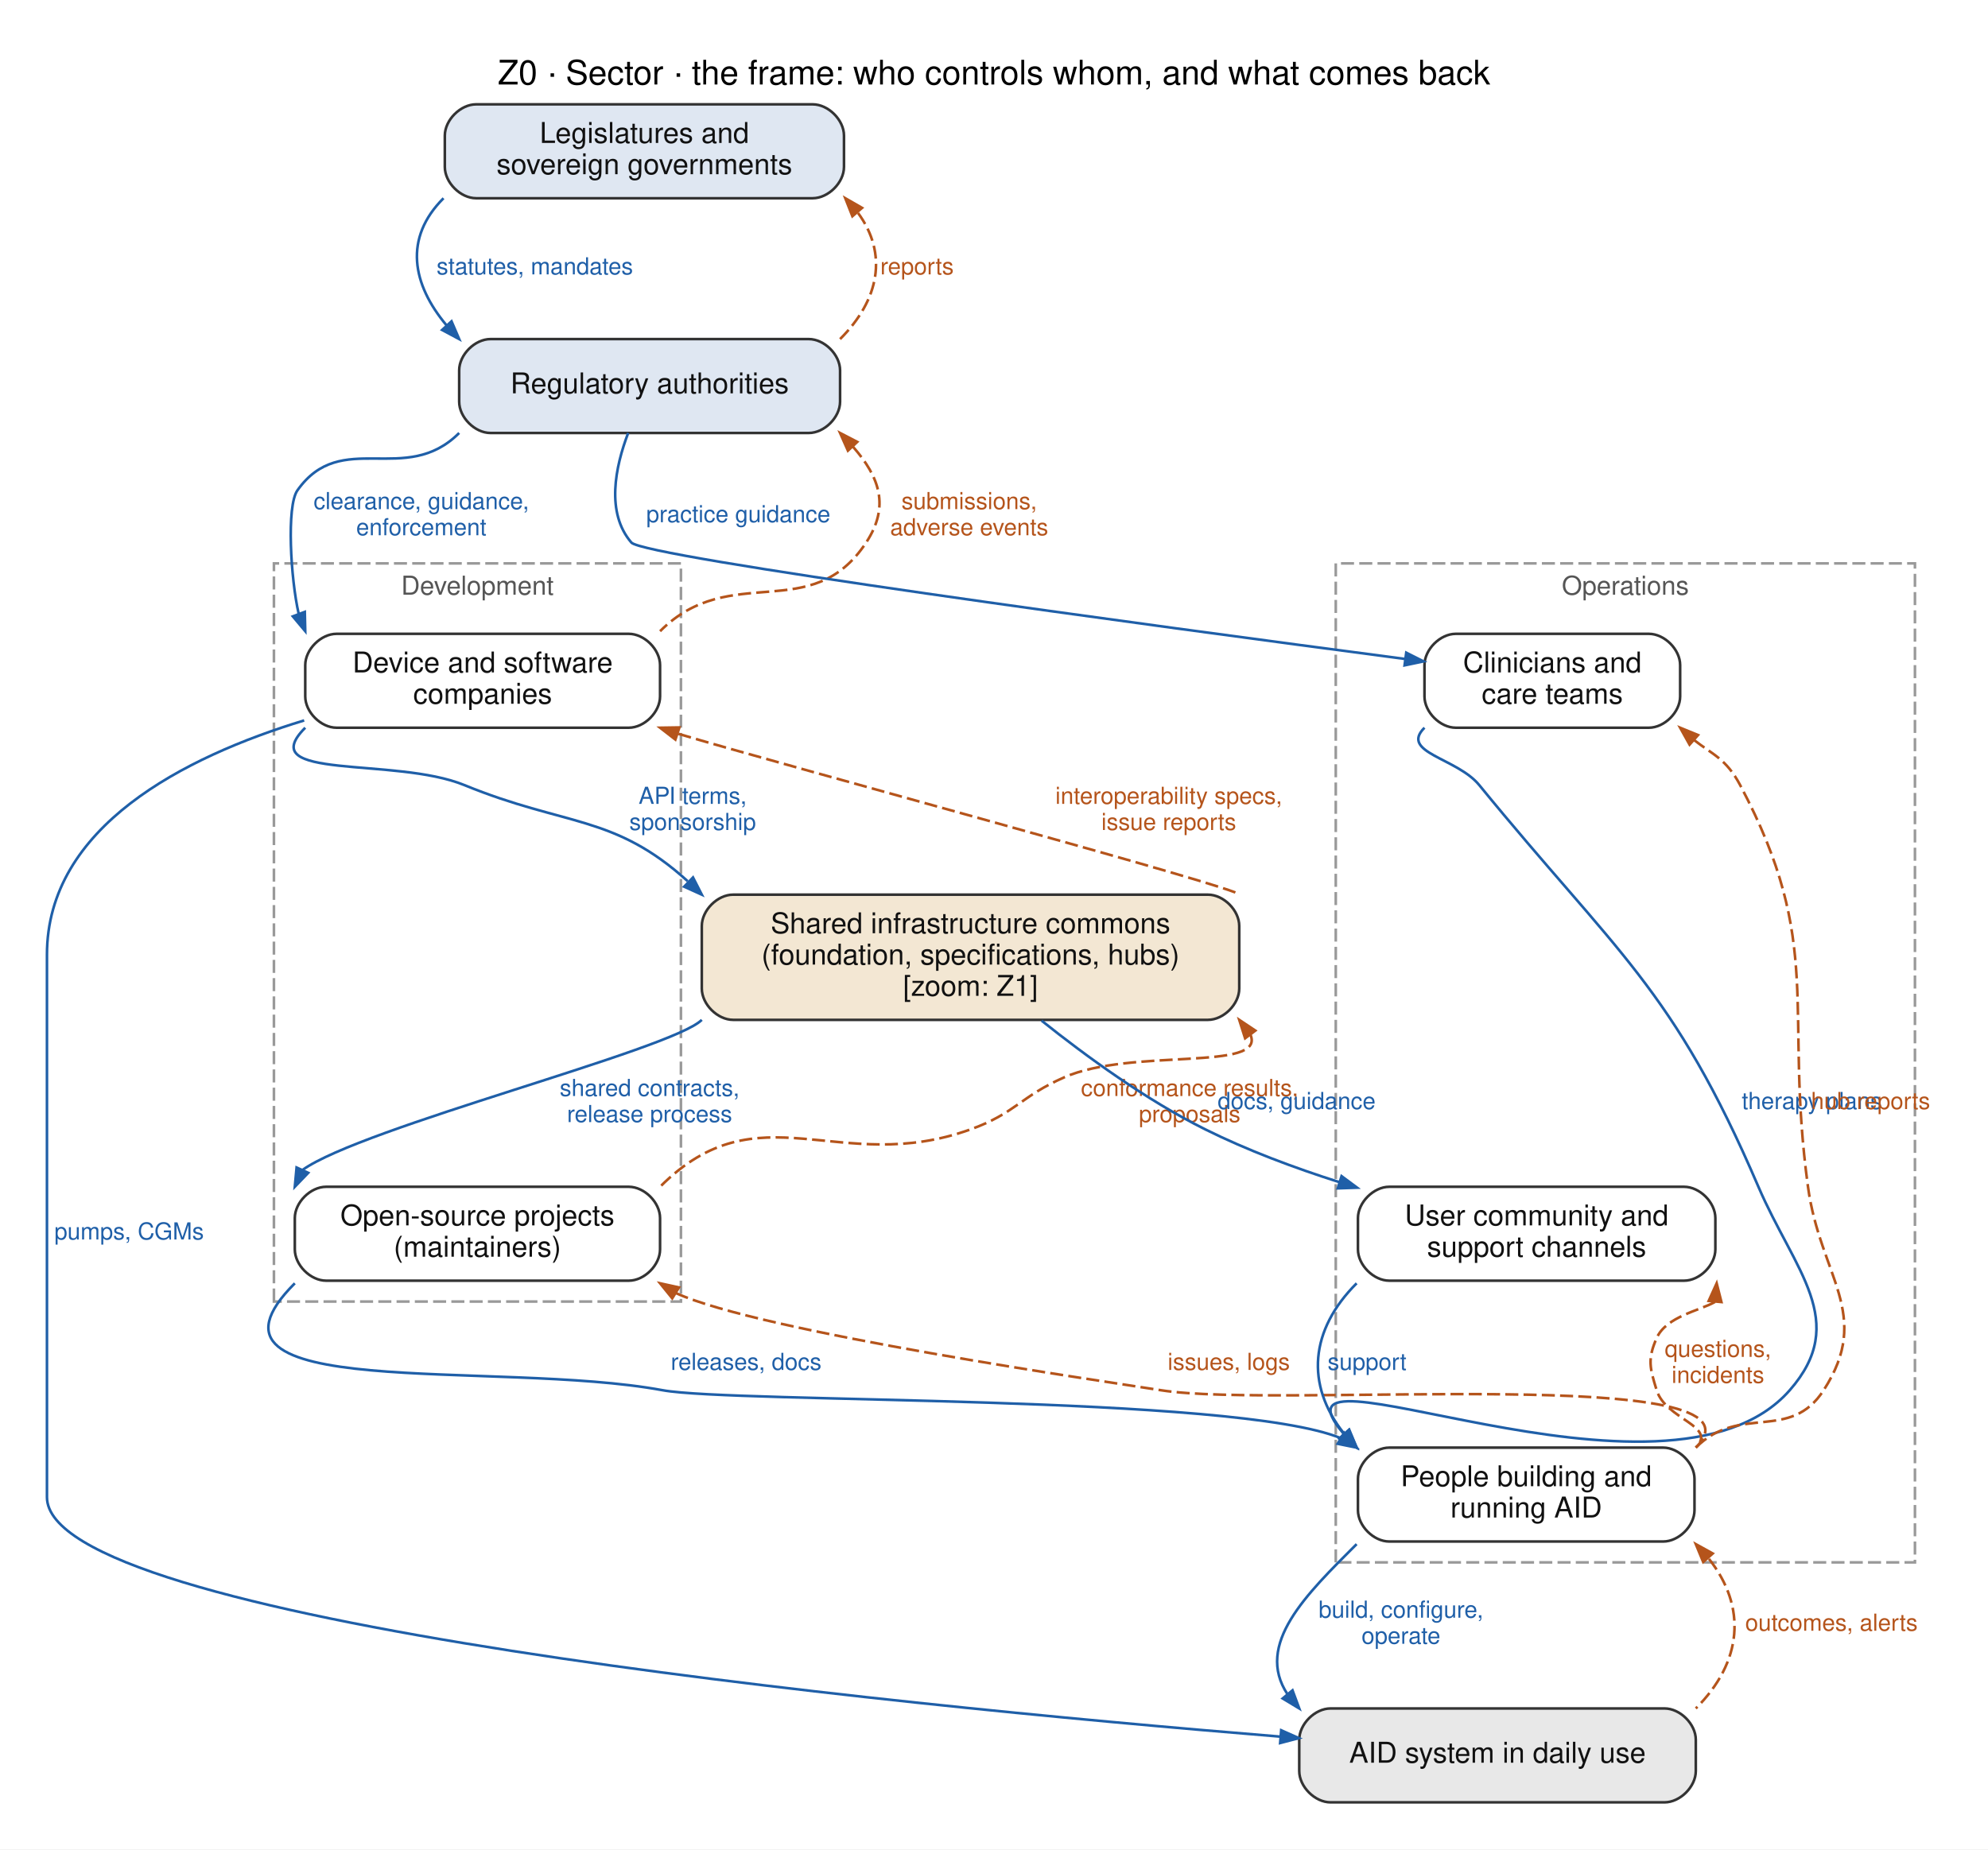
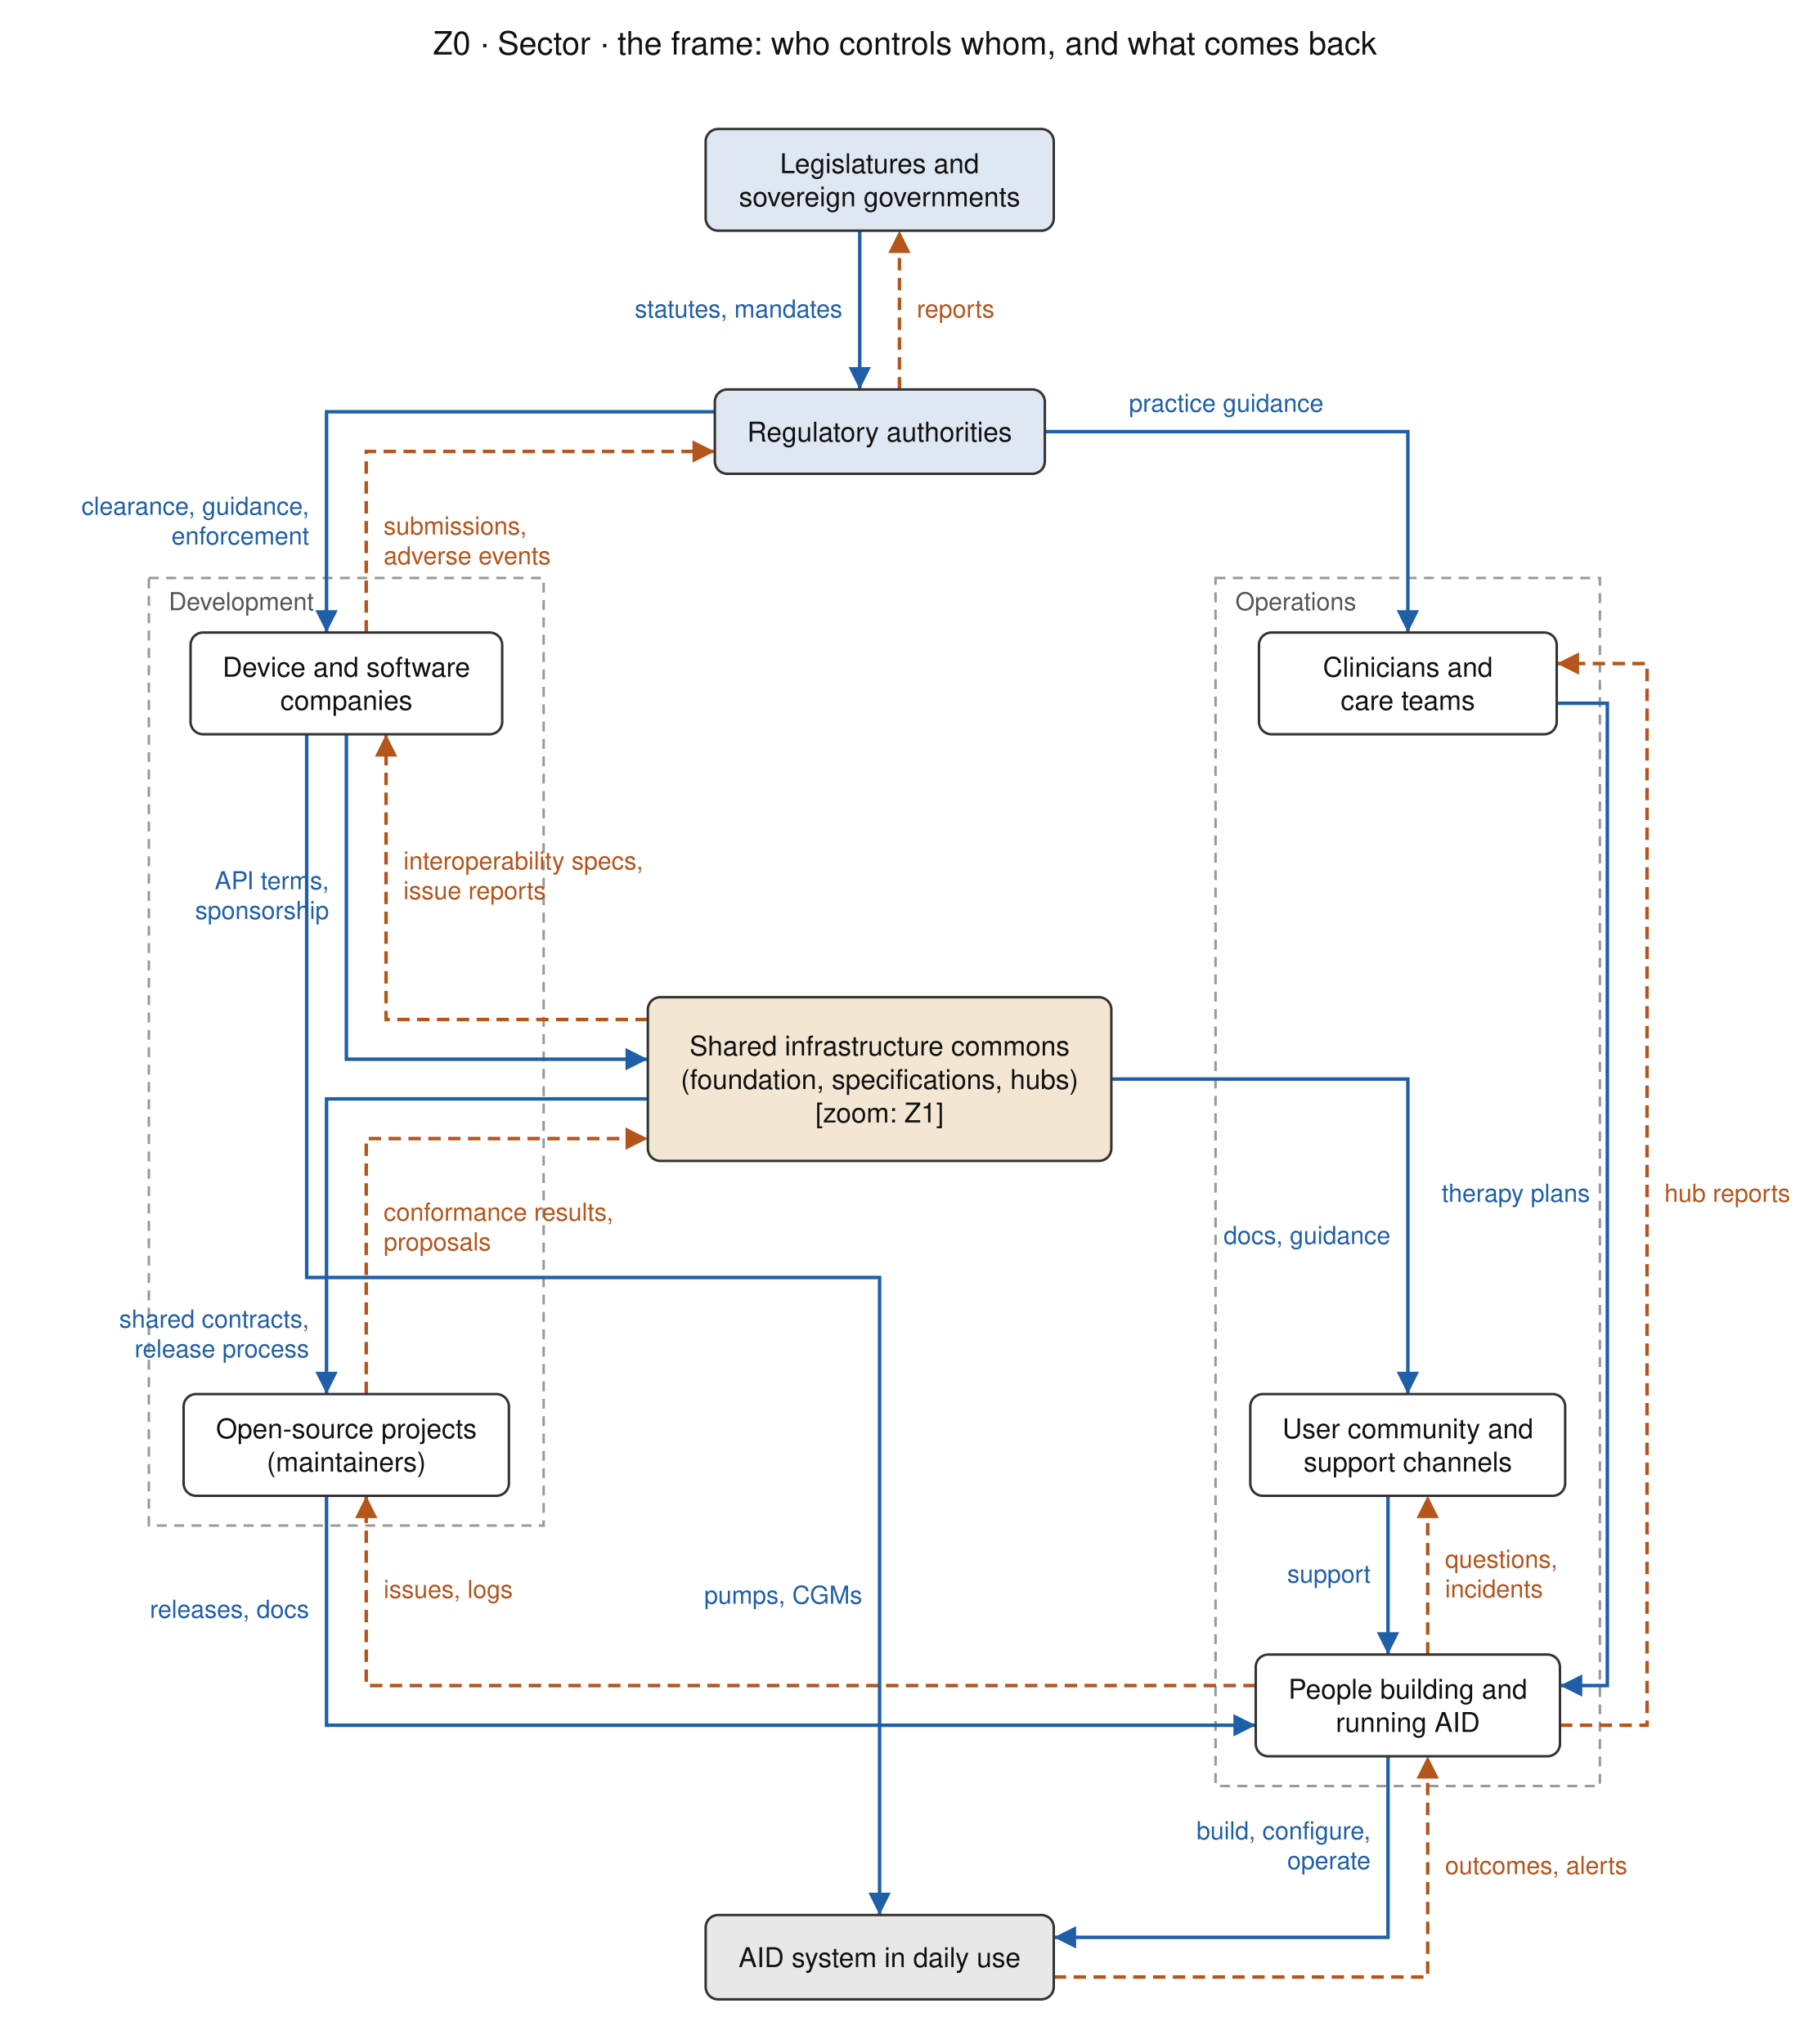
- <svg xmlns="http://www.w3.org/2000/svg" width="762pt" height="709pt" viewBox="0.00 0.00 762.00 709.00">
-   <g id="graph0" class="graph" transform="scale(1 1) rotate(0) translate(18 691)">
-     <polygon fill="#ffffff" stroke="transparent" points="-18,18 -18,-691 744,-691 744,18 -18,18" />
-     <text text-anchor="middle" x="363" y="-658.6" font-family="Helvetica,sans-Serif" font-size="13.00">Z0 · Sector · the frame: who controls whom, and what comes back</text>
-     <g id="clust1" class="cluster">
-       <polygon fill="#ffffff" stroke="#999999" stroke-dasharray="5,2" points="87,-192 87,-475 243,-475 243,-192 87,-192" />
-       <text text-anchor="middle" x="165" y="-463" font-family="Helvetica,sans-Serif" font-size="10.00" fill="#555555">Development</text>
-     </g>
-     <g id="clust2" class="cluster">
-       <polygon fill="#ffffff" stroke="#999999" stroke-dasharray="5,2" points="494,-92 494,-475 716,-475 716,-92 494,-92" />
-       <text text-anchor="middle" x="605" y="-463" font-family="Helvetica,sans-Serif" font-size="10.00" fill="#555555">Operations</text>
-     </g>
-     <g id="node1" class="node">
-       <path fill="#dfe7f2" stroke="#333333" d="M293.5,-651C293.5,-651 164.5,-651 164.5,-651 158.5,-651 152.5,-645 152.5,-639 152.5,-639 152.5,-627 152.5,-627 152.5,-621 158.5,-615 164.5,-615 164.5,-615 293.5,-615 293.5,-615 299.5,-615 305.5,-621 305.5,-627 305.5,-627 305.5,-639 305.5,-639 305.5,-645 299.5,-651 293.5,-651" />
-       <text text-anchor="middle" x="229" y="-636.2" font-family="Helvetica,sans-Serif" font-size="11.00" fill="#111111">Legislatures and</text>
-       <text text-anchor="middle" x="229" y="-624.2" font-family="Helvetica,sans-Serif" font-size="11.00" fill="#111111">sovereign governments</text>
-     </g>
-     <g id="node2" class="node">
-       <path fill="#dfe7f2" stroke="#333333" d="M292,-561C292,-561 170,-561 170,-561 164,-561 158,-555 158,-549 158,-549 158,-537 158,-537 158,-531 164,-525 170,-525 170,-525 292,-525 292,-525 298,-525 304,-531 304,-537 304,-537 304,-549 304,-549 304,-555 298,-561 292,-561" />
-       <text text-anchor="middle" x="231" y="-540.2" font-family="Helvetica,sans-Serif" font-size="11.00" fill="#111111">Regulatory authorities</text>
-     </g>
-     <g id="edge3" class="edge">
-       <path fill="none" stroke="#1f5fa8" d="M152,-615C136.66,-599.66 139.94,-582.08 153.15,-566.28" />
-       <polygon fill="#1f5fa8" stroke="#1f5fa8" points="155.07,-567.81 158,-561 151.46,-564.5 155.07,-567.81" />
-       <text text-anchor="middle" x="187" y="-585.8" font-family="Helvetica,sans-Serif" font-size="9.00" fill="#1f5fa8">statutes, mandates</text>
-     </g>
-     <g id="edge4" class="edge">
-       <path fill="none" stroke="#b5541b" stroke-dasharray="5,2" d="M310.9,-609.33C322.37,-593.67 319.12,-576.12 304,-561" />
-       <polygon fill="#b5541b" stroke="#b5541b" points="308.72,-608.1 306,-615 312.43,-611.3 308.72,-608.1" />
-       <text text-anchor="middle" x="333.5" y="-585.8" font-family="Helvetica,sans-Serif" font-size="9.00" fill="#b5541b">reports</text>
-     </g>
-     <g id="node5" class="node">
-       <path fill="#ffffff" stroke="#333333" d="M223,-448C223,-448 111,-448 111,-448 105,-448 99,-442 99,-436 99,-436 99,-424 99,-424 99,-418 105,-412 111,-412 111,-412 223,-412 223,-412 229,-412 235,-418 235,-424 235,-424 235,-436 235,-436 235,-442 229,-448 223,-448" />
-       <text text-anchor="middle" x="167" y="-433.2" font-family="Helvetica,sans-Serif" font-size="11.00" fill="#111111">Device and software</text>
-       <text text-anchor="middle" x="167" y="-421.2" font-family="Helvetica,sans-Serif" font-size="11.00" fill="#111111">companies</text>
-     </g>
-     <g id="edge5" class="edge">
-       <path fill="none" stroke="#1f5fa8" d="M158,-525C137.32,-504.32 112.87,-526.88 96,-503 91.75,-496.98 93.43,-469.01 96.48,-455.71" />
-       <polygon fill="#1f5fa8" stroke="#1f5fa8" points="98.83,-456.41 99,-449 94.24,-454.69 98.83,-456.41" />
-       <text text-anchor="middle" x="143.5" y="-495.8" font-family="Helvetica,sans-Serif" font-size="9.00" fill="#1f5fa8">clearance, guidance,</text>
-       <text text-anchor="middle" x="143.5" y="-485.8" font-family="Helvetica,sans-Serif" font-size="9.00" fill="#1f5fa8">enforcement</text>
-     </g>
-     <g id="edge6" class="edge">
-       <path fill="none" stroke="#b5541b" stroke-dasharray="5,2" d="M309.03,-519.64C319.11,-508.07 323.15,-496.9 314,-483 292.98,-451.07 262.03,-476.03 235,-449" />
-       <polygon fill="#b5541b" stroke="#b5541b" points="307.01,-518.22 304,-525 310.58,-521.58 307.01,-518.22" />
-       <text text-anchor="middle" x="353.5" y="-495.8" font-family="Helvetica,sans-Serif" font-size="9.00" fill="#b5541b">submissions,</text>
-       <text text-anchor="middle" x="353.5" y="-485.8" font-family="Helvetica,sans-Serif" font-size="9.00" fill="#b5541b">adverse events</text>
-     </g>
-     <g id="node7" class="node">
-       <path fill="#ffffff" stroke="#333333" d="M614,-448C614,-448 540,-448 540,-448 534,-448 528,-442 528,-436 528,-436 528,-424 528,-424 528,-418 534,-412 540,-412 540,-412 614,-412 614,-412 620,-412 626,-418 626,-424 626,-424 626,-436 626,-436 626,-442 620,-448 614,-448" />
-       <text text-anchor="middle" x="577" y="-433.2" font-family="Helvetica,sans-Serif" font-size="11.00" fill="#111111">Clinicians and</text>
-       <text text-anchor="middle" x="577" y="-421.2" font-family="Helvetica,sans-Serif" font-size="11.00" fill="#111111">care teams</text>
-     </g>
-     <g id="edge7" class="edge">
-       <path fill="none" stroke="#1f5fa8" d="M222.78,-525C217.82,-511.99 214.16,-494.4 224,-483 228.82,-477.42 421.9,-451.35 520.42,-438.38" />
-       <polygon fill="#1f5fa8" stroke="#1f5fa8" points="521.01,-440.77 527.63,-437.43 520.37,-435.91 521.01,-440.77" />
-       <text text-anchor="middle" x="265" y="-490.8" font-family="Helvetica,sans-Serif" font-size="9.00" fill="#1f5fa8">practice guidance</text>
-     </g>
-     <g id="node3" class="node">
-       <path fill="#f3e7d3" stroke="#333333" d="M445,-348C445,-348 263,-348 263,-348 257,-348 251,-342 251,-336 251,-336 251,-312 251,-312 251,-306 257,-300 263,-300 263,-300 445,-300 445,-300 451,-300 457,-306 457,-312 457,-312 457,-336 457,-336 457,-342 451,-348 445,-348" />
-       <text text-anchor="middle" x="354" y="-333.2" font-family="Helvetica,sans-Serif" font-size="11.00" fill="#111111">Shared infrastructure commons</text>
-       <text text-anchor="middle" x="354" y="-321.2" font-family="Helvetica,sans-Serif" font-size="11.00" fill="#111111">(foundation, specifications, hubs)</text>
-       <text text-anchor="middle" x="354" y="-309.2" font-family="Helvetica,sans-Serif" font-size="11.00" fill="#111111">[zoom: Z1]</text>
-     </g>
-     <g id="node6" class="node">
-       <path fill="#ffffff" stroke="#333333" d="M223,-236C223,-236 107,-236 107,-236 101,-236 95,-230 95,-224 95,-224 95,-212 95,-212 95,-206 101,-200 107,-200 107,-200 223,-200 223,-200 229,-200 235,-206 235,-212 235,-212 235,-224 235,-224 235,-230 229,-236 223,-236" />
-       <text text-anchor="middle" x="165" y="-221.2" font-family="Helvetica,sans-Serif" font-size="11.00" fill="#111111">Open-source projects</text>
-       <text text-anchor="middle" x="165" y="-209.2" font-family="Helvetica,sans-Serif" font-size="11.00" fill="#111111">(maintainers)</text>
-     </g>
-     <g id="edge10" class="edge">
-       <path fill="none" stroke="#1f5fa8" d="M251,-300C239.51,-288.51 120.67,-258.78 97.95,-242.45" />
-       <polygon fill="#1f5fa8" stroke="#1f5fa8" points="100.14,-241.35 95,-236 95.68,-243.39 100.14,-241.35" />
-       <text text-anchor="middle" x="231" y="-270.8" font-family="Helvetica,sans-Serif" font-size="9.00" fill="#1f5fa8">shared contracts,</text>
-       <text text-anchor="middle" x="231" y="-260.8" font-family="Helvetica,sans-Serif" font-size="9.00" fill="#1f5fa8">release process</text>
-     </g>
-     <g id="edge11" class="edge">
-       <path fill="none" stroke="#b5541b" stroke-dasharray="5,2" d="M461.32,-294.26C467.21,-280.16 415.8,-289.28 390,-278 373.23,-270.67 371.23,-264.19 354,-258 303.38,-239.81 273.03,-274.03 235,-236" />
-       <polygon fill="#b5541b" stroke="#b5541b" points="459.25,-292.93 457,-300 463.17,-295.88 459.25,-292.93" />
-       <text text-anchor="middle" x="438" y="-270.8" font-family="Helvetica,sans-Serif" font-size="9.00" fill="#b5541b">conformance results,</text>
-       <text text-anchor="middle" x="438" y="-260.8" font-family="Helvetica,sans-Serif" font-size="9.00" fill="#b5541b">proposals</text>
-     </g>
-     <g id="node8" class="node">
-       <path fill="#ffffff" stroke="#333333" d="M627.5,-236C627.5,-236 514.5,-236 514.5,-236 508.5,-236 502.5,-230 502.5,-224 502.5,-224 502.5,-212 502.5,-212 502.5,-206 508.5,-200 514.5,-200 514.5,-200 627.5,-200 627.5,-200 633.5,-200 639.5,-206 639.5,-212 639.5,-212 639.5,-224 639.5,-224 639.5,-230 633.5,-236 627.5,-236" />
-       <text text-anchor="middle" x="571" y="-221.2" font-family="Helvetica,sans-Serif" font-size="11.00" fill="#111111">User community and</text>
-       <text text-anchor="middle" x="571" y="-209.2" font-family="Helvetica,sans-Serif" font-size="11.00" fill="#111111">support channels</text>
-     </g>
-     <g id="edge12" class="edge">
-       <path fill="none" stroke="#1f5fa8" d="M381.25,-299.69C398.36,-286.01 421.39,-269.25 444,-258 460.04,-250.02 478.04,-243.29 495.34,-237.79" />
-       <polygon fill="#1f5fa8" stroke="#1f5fa8" points="496.22,-240.08 502.18,-235.66 494.77,-235.4 496.22,-240.08" />
-       <text text-anchor="middle" x="479" y="-265.8" font-family="Helvetica,sans-Serif" font-size="9.00" fill="#1f5fa8">docs, guidance</text>
-     </g>
-     <g id="node4" class="node">
-       <path fill="#e8e8e8" stroke="#333333" d="M620,-36C620,-36 492,-36 492,-36 486,-36 480,-30 480,-24 480,-24 480,-12 480,-12 480,-6 486,0 492,0 492,0 620,0 620,0 626,0 632,-6 632,-12 632,-12 632,-24 632,-24 632,-30 626,-36 620,-36" />
-       <text text-anchor="middle" x="556" y="-15.2" font-family="Helvetica,sans-Serif" font-size="11.00" fill="#111111">AID system in daily use</text>
-     </g>
-     <g id="edge8" class="edge">
-       <path fill="none" stroke="#1f5fa8" d="M99,-412C78.62,-391.62 133.34,-400.94 160,-390 198.8,-374.09 217.28,-378.83 245.59,-353.16" />
-       <polygon fill="#1f5fa8" stroke="#1f5fa8" points="247.63,-354.6 251,-348 244.24,-351.06 247.63,-354.6" />
-       <text text-anchor="middle" x="247.5" y="-382.8" font-family="Helvetica,sans-Serif" font-size="9.00" fill="#1f5fa8">API terms,</text>
-       <text text-anchor="middle" x="247.5" y="-372.8" font-family="Helvetica,sans-Serif" font-size="9.00" fill="#1f5fa8">sponsorship</text>
-     </g>
-     <g id="edge9" class="edge">
-       <path fill="none" stroke="#b5541b" stroke-dasharray="5,2" d="M242.03,-409.66C280.05,-398.24 459.04,-350.04 457,-348" />
-       <polygon fill="#b5541b" stroke="#b5541b" points="240.87,-407.46 235,-412 242.42,-412.11 240.87,-407.46" />
-       <text text-anchor="middle" x="430" y="-382.8" font-family="Helvetica,sans-Serif" font-size="9.00" fill="#b5541b">interoperability specs,</text>
-       <text text-anchor="middle" x="430" y="-372.8" font-family="Helvetica,sans-Serif" font-size="9.00" fill="#b5541b">issue reports</text>
-     </g>
-     <g id="edge21" class="edge">
-       <path fill="none" stroke="#1f5fa8" d="M98.59,-414.8C52.47,-400.76 0,-374.01 0,-325 0,-325 0,-325 0,-117 0,-69.6 317.42,-37.88 472.59,-25.21" />
-       <polygon fill="#1f5fa8" stroke="#1f5fa8" points="473.08,-27.63 479.86,-24.62 472.68,-22.74 473.08,-27.63" />
-       <text text-anchor="middle" x="31.5" y="-215.8" font-family="Helvetica,sans-Serif" font-size="9.00" fill="#1f5fa8">pumps, CGMs</text>
-     </g>
-     <g id="node9" class="node">
-       <path fill="#ffffff" stroke="#333333" d="M619.5,-136C619.5,-136 514.5,-136 514.5,-136 508.5,-136 502.5,-130 502.5,-124 502.5,-124 502.5,-112 502.5,-112 502.5,-106 508.5,-100 514.5,-100 514.5,-100 619.5,-100 619.5,-100 625.5,-100 631.5,-106 631.5,-112 631.5,-112 631.5,-124 631.5,-124 631.5,-130 625.5,-136 619.5,-136" />
-       <text text-anchor="middle" x="567" y="-121.2" font-family="Helvetica,sans-Serif" font-size="11.00" fill="#111111">People building and</text>
-       <text text-anchor="middle" x="567" y="-109.2" font-family="Helvetica,sans-Serif" font-size="11.00" fill="#111111">running AID</text>
-     </g>
-     <g id="edge13" class="edge">
-       <path fill="none" stroke="#1f5fa8" d="M95,-199C48.85,-152.85 171.82,-169.86 236,-158 263.34,-152.95 454.78,-156.46 495.88,-139.64" />
-       <polygon fill="#1f5fa8" stroke="#1f5fa8" points="497.24,-141.69 502,-136 494.73,-137.47 497.24,-141.69" />
-       <text text-anchor="middle" x="268" y="-165.8" font-family="Helvetica,sans-Serif" font-size="9.00" fill="#1f5fa8">releases, docs</text>
-     </g>
-     <g id="edge14" class="edge">
-       <path fill="none" stroke="#b5541b" stroke-dasharray="5,2" d="M241.04,-195.27C273.83,-180.23 407.14,-161.18 427,-158 472.24,-150.76 664.4,-168.4 632,-136" />
-       <polygon fill="#b5541b" stroke="#b5541b" points="239.67,-193.24 235,-199 242.24,-197.41 239.67,-193.24" />
-       <text text-anchor="middle" x="453" y="-165.8" font-family="Helvetica,sans-Serif" font-size="9.00" fill="#b5541b">issues, logs</text>
-     </g>
-     <g id="edge15" class="edge">
-       <path fill="none" stroke="#1f5fa8" d="M528,-412C518.44,-402.44 540.45,-400.47 549,-390 601.71,-325.44 623.11,-312.58 656,-236 669.84,-203.77 691.11,-184.38 668,-158 620.77,-104.1 461.8,-182.39 497.04,-141.3" />
-       <polygon fill="#1f5fa8" stroke="#1f5fa8" points="499.01,-142.79 502,-136 495.43,-139.44 499.01,-142.79" />
-       <text text-anchor="middle" x="676.5" y="-265.8" font-family="Helvetica,sans-Serif" font-size="9.00" fill="#1f5fa8">therapy plans</text>
-     </g>
-     <g id="edge16" class="edge">
-       <path fill="none" stroke="#b5541b" stroke-dasharray="5,2" d="M631.27,-407.33C638.4,-401.73 643.62,-400.15 649,-390 681.51,-328.67 665.65,-304.78 675,-236 679.69,-201.55 699.89,-187.19 681,-158 668.03,-137.96 648.88,-152.88 632,-136" />
-       <polygon fill="#b5541b" stroke="#b5541b" points="629.61,-405.52 626,-412 632.86,-409.19 629.61,-405.52" />
-       <text text-anchor="middle" x="699" y="-265.8" font-family="Helvetica,sans-Serif" font-size="9.00" fill="#b5541b">hub reports</text>
-     </g>
-     <g id="edge17" class="edge">
-       <path fill="none" stroke="#1f5fa8" d="M502,-199C484.06,-181.06 482.38,-160.16 496.95,-141.66" />
-       <polygon fill="#1f5fa8" stroke="#1f5fa8" points="499.17,-142.85 502,-136 495.51,-139.59 499.17,-142.85" />
-       <text text-anchor="middle" x="506" y="-165.8" font-family="Helvetica,sans-Serif" font-size="9.00" fill="#1f5fa8">support</text>
-     </g>
-     <g id="edge18" class="edge">
-       <path fill="none" stroke="#b5541b" stroke-dasharray="5,2" d="M639.36,-191.86C633.64,-188.54 620.67,-186.31 617,-178 613.41,-169.87 614.38,-166.49 617,-158 620.49,-146.69 640.37,-144.37 632,-136" />
-       <polygon fill="#b5541b" stroke="#b5541b" points="636.94,-192.25 640,-199 641.82,-191.81 636.94,-192.25" />
-       <text text-anchor="middle" x="640.5" y="-170.8" font-family="Helvetica,sans-Serif" font-size="9.00" fill="#b5541b">questions,</text>
-       <text text-anchor="middle" x="640.5" y="-160.8" font-family="Helvetica,sans-Serif" font-size="9.00" fill="#b5541b">incidents</text>
-     </g>
-     <g id="edge19" class="edge">
-       <path fill="none" stroke="#1f5fa8" d="M502,-99C482.83,-79.83 462.8,-60.59 475.52,-41.41" />
-       <polygon fill="#1f5fa8" stroke="#1f5fa8" points="477.42,-42.95 480,-36 473.65,-39.83 477.42,-42.95" />
-       <text text-anchor="middle" x="519" y="-70.8" font-family="Helvetica,sans-Serif" font-size="9.00" fill="#1f5fa8">build, configure,</text>
-       <text text-anchor="middle" x="519" y="-60.8" font-family="Helvetica,sans-Serif" font-size="9.00" fill="#1f5fa8">operate</text>
-     </g>
-     <g id="edge20" class="edge">
-       <path fill="none" stroke="#b5541b" stroke-dasharray="5,2" d="M637.05,-93.34C651.62,-74.84 649.94,-53.94 632,-36" />
-       <polygon fill="#b5541b" stroke="#b5541b" points="634.83,-92.15 632,-99 638.49,-95.41 634.83,-92.15" />
-       <text text-anchor="middle" x="684" y="-65.8" font-family="Helvetica,sans-Serif" font-size="9.00" fill="#b5541b">outcomes, alerts</text>
+ <svg xmlns="http://www.w3.org/2000/svg" width="729" height="824" viewBox="0 0 729 824" font-family="Helvetica, Arial, sans-serif">
+   <defs>
+     <marker id="ah1f5fa8" viewBox="0 0 10 10" refX="10" refY="5" markerUnits="userSpaceOnUse" markerWidth="9" markerHeight="9" orient="auto-start-reverse">
+       <path d="M0,0 L10,5 L0,10 z" fill="#1f5fa8" />
+     </marker>
+     <marker id="ah2e7d32" viewBox="0 0 10 10" refX="10" refY="5" markerUnits="userSpaceOnUse" markerWidth="9" markerHeight="9" orient="auto-start-reverse">
+       <path d="M0,0 L10,5 L0,10 z" fill="#2e7d32" />
+     </marker>
+     <marker id="ah555555" viewBox="0 0 10 10" refX="10" refY="5" markerUnits="userSpaceOnUse" markerWidth="9" markerHeight="9" orient="auto-start-reverse">
+       <path d="M0,0 L10,5 L0,10 z" fill="#555555" />
+     </marker>
+     <marker id="ah888888" viewBox="0 0 10 10" refX="10" refY="5" markerUnits="userSpaceOnUse" markerWidth="9" markerHeight="9" orient="auto-start-reverse">
+       <path d="M0,0 L10,5 L0,10 z" fill="#888888" />
+     </marker>
+     <marker id="ahb5541b" viewBox="0 0 10 10" refX="10" refY="5" markerUnits="userSpaceOnUse" markerWidth="9" markerHeight="9" orient="auto-start-reverse">
+       <path d="M0,0 L10,5 L0,10 z" fill="#b5541b" />
+     </marker>
+     <marker id="ahc8c8c8" viewBox="0 0 10 10" refX="10" refY="5" markerUnits="userSpaceOnUse" markerWidth="9" markerHeight="9" orient="auto-start-reverse">
+       <path d="M0,0 L10,5 L0,10 z" fill="#c8c8c8" />
+     </marker>
+   </defs>
+   <rect x="0" y="0" width="729" height="824" fill="#ffffff" />
+   <text x="364.7" y="22" font-size="13" text-anchor="middle" fill="#111">Z0 · Sector · the frame: who controls whom, and what comes back</text>
+   <g transform="translate(0.0,0.0)">
+     <g class="group" data-id="dev">
+       <rect x="60.0" y="233.0" width="159.1" height="382.0" fill="none" stroke="#999" stroke-dasharray="4,3" />
+       <text x="68.0" y="246.0" font-size="10" fill="#555">Development</text>
+     </g>
+     <g class="group" data-id="ops">
+       <rect x="489.9" y="233.0" width="154.9" height="487.0" fill="none" stroke="#999" stroke-dasharray="4,3" />
+       <text x="497.9" y="246.0" font-size="10" fill="#555">Operations</text>
+     </g>
+     <g class="edge">
+       <path class="edge" d="M346.5,93.0 L346.5,157.0" fill="none" stroke="#1f5fa8" stroke-width="1.4" stroke-linecap="butt" marker-end="url(#ah1f5fa8)" />
+     </g>
+     <g class="edge">
+       <path class="edge" d="M362.5,157.0 L362.5,93.0" fill="none" stroke="#b5541b" stroke-width="1.4" stroke-dasharray="5,3" stroke-linecap="butt" marker-end="url(#ahb5541b)" />
+     </g>
+     <g class="edge">
+       <path class="edge" d="M288.1,166.0 L131.6,166.0 L131.6,255.0" fill="none" stroke="#1f5fa8" stroke-width="1.4" stroke-linecap="butt" marker-end="url(#ah1f5fa8)" />
+     </g>
+     <g class="edge">
+       <path class="edge" d="M147.6,255.0 L147.6,182.0 L288.1,182.0" fill="none" stroke="#b5541b" stroke-width="1.4" stroke-dasharray="5,3" stroke-linecap="butt" marker-end="url(#ahb5541b)" />
+     </g>
+     <g class="edge">
+       <path class="edge" d="M421.0,174.0 L567.4,174.0 L567.4,255.0" fill="none" stroke="#1f5fa8" stroke-width="1.4" stroke-linecap="butt" marker-end="url(#ah1f5fa8)" />
+     </g>
+     <g class="edge">
+       <path class="edge" d="M139.6,296.0 L139.6,427.0 L261.1,427.0" fill="none" stroke="#1f5fa8" stroke-width="1.4" stroke-linecap="butt" marker-end="url(#ah1f5fa8)" />
+     </g>
+     <g class="edge">
+       <path class="edge" d="M261.1,411.0 L155.6,411.0 L155.6,296.0" fill="none" stroke="#b5541b" stroke-width="1.4" stroke-dasharray="5,3" stroke-linecap="butt" marker-end="url(#ahb5541b)" />
+     </g>
+     <g class="edge">
+       <path class="edge" d="M261.1,443.0 L131.6,443.0 L131.6,562.0" fill="none" stroke="#1f5fa8" stroke-width="1.4" stroke-linecap="butt" marker-end="url(#ah1f5fa8)" />
+     </g>
+     <g class="edge">
+       <path class="edge" d="M147.6,562.0 L147.6,459.0 L261.1,459.0" fill="none" stroke="#b5541b" stroke-width="1.4" stroke-dasharray="5,3" stroke-linecap="butt" marker-end="url(#ahb5541b)" />
+     </g>
+     <g class="edge">
+       <path class="edge" d="M447.9,435.0 L567.4,435.0 L567.4,562.0" fill="none" stroke="#1f5fa8" stroke-width="1.4" stroke-linecap="butt" marker-end="url(#ah1f5fa8)" />
+     </g>
+     <g class="edge">
+       <path class="edge" d="M131.6,603.0 L131.6,695.5 L506.1,695.5" fill="none" stroke="#1f5fa8" stroke-width="1.4" stroke-linecap="butt" marker-end="url(#ah1f5fa8)" />
+     </g>
+     <g class="edge">
+       <path class="edge" d="M506.1,679.5 L147.6,679.5 L147.6,603.0" fill="none" stroke="#b5541b" stroke-width="1.4" stroke-dasharray="5,3" stroke-linecap="butt" marker-end="url(#ahb5541b)" />
+     </g>
+     <g class="edge">
+       <path class="edge" d="M627.4,283.5 L647.8,283.5 L647.8,679.5 L628.7,679.5" fill="none" stroke="#1f5fa8" stroke-width="1.4" stroke-linecap="butt" marker-end="url(#ah1f5fa8)" />
+     </g>
+     <g class="edge">
+       <path class="edge" d="M628.7,695.5 L663.8,695.5 L663.8,267.5 L627.4,267.5" fill="none" stroke="#b5541b" stroke-width="1.4" stroke-dasharray="5,3" stroke-linecap="butt" marker-end="url(#ahb5541b)" />
+     </g>
+     <g class="edge">
+       <path class="edge" d="M559.4,603.0 L559.4,667.0" fill="none" stroke="#1f5fa8" stroke-width="1.4" stroke-linecap="butt" marker-end="url(#ah1f5fa8)" />
+     </g>
+     <g class="edge">
+       <path class="edge" d="M575.4,667.0 L575.4,603.0" fill="none" stroke="#b5541b" stroke-width="1.4" stroke-dasharray="5,3" stroke-linecap="butt" marker-end="url(#ahb5541b)" />
+     </g>
+     <g class="edge">
+       <path class="edge" d="M559.4,708.0 L559.4,781.0 L424.7,781.0" fill="none" stroke="#1f5fa8" stroke-width="1.4" stroke-linecap="butt" marker-end="url(#ah1f5fa8)" />
+     </g>
+     <g class="edge">
+       <path class="edge" d="M424.7,797.0 L575.4,797.0 L575.4,708.0" fill="none" stroke="#b5541b" stroke-width="1.4" stroke-dasharray="5,3" stroke-linecap="butt" marker-end="url(#ahb5541b)" />
+     </g>
+     <g class="edge">
+       <path class="edge" d="M123.6,296.0 L123.6,515.0 L354.5,515.0 L354.5,772.0" fill="none" stroke="#1f5fa8" stroke-width="1.4" stroke-linecap="butt" marker-end="url(#ah1f5fa8)" />
+     </g>
+     <g class="node" data-id="gov">
+       <rect x="284.4" y="52.0" width="140.3" height="41.0" rx="5" fill="#dfe7f2" stroke="#333333" stroke-width="1" />
+       <text x="354.5" y="69.8" font-size="11" text-anchor="middle" fill="#111111">Legislatures and</text>
+       <text x="354.5" y="83.2" font-size="11" text-anchor="middle" fill="#111111">sovereign governments</text>
+     </g>
+     <g class="node" data-id="reg">
+       <rect x="288.1" y="157.0" width="133.0" height="34.0" rx="5" fill="#dfe7f2" stroke="#333333" stroke-width="1" />
+       <text x="354.5" y="178.0" font-size="11" text-anchor="middle" fill="#111111">Regulatory authorities</text>
+     </g>
+     <g class="node" data-id="companies">
+       <rect x="76.8" y="255.0" width="125.6" height="41.0" rx="5" fill="#ffffff" stroke="#333333" stroke-width="1" />
+       <text x="139.6" y="272.8" font-size="11" text-anchor="middle" fill="#111111">Device and software</text>
+       <text x="139.6" y="286.2" font-size="11" text-anchor="middle" fill="#111111">companies</text>
+     </g>
+     <g class="node" data-id="care">
+       <rect x="507.4" y="255.0" width="120.0" height="41.0" rx="5" fill="#ffffff" stroke="#333333" stroke-width="1" />
+       <text x="567.4" y="272.8" font-size="11" text-anchor="middle" fill="#111111">Clinicians and</text>
+       <text x="567.4" y="286.2" font-size="11" text-anchor="middle" fill="#111111">care teams</text>
+     </g>
+     <g class="node" data-id="commons">
+       <rect x="261.1" y="402.0" width="186.8" height="66.0" rx="5" fill="#f3e7d3" stroke="#333333" stroke-width="1" />
+       <text x="354.5" y="425.5" font-size="11" text-anchor="middle" fill="#111111">Shared infrastructure commons</text>
+       <text x="354.5" y="439.0" font-size="11" text-anchor="middle" fill="#111111">(foundation, specifications, hubs)</text>
+       <text x="354.5" y="452.5" font-size="11" text-anchor="middle" fill="#111111">[zoom: Z1]</text>
+     </g>
+     <g class="node" data-id="projects">
+       <rect x="74.0" y="562.0" width="131.1" height="41.0" rx="5" fill="#ffffff" stroke="#333333" stroke-width="1" />
+       <text x="139.6" y="579.8" font-size="11" text-anchor="middle" fill="#111111">Open-source projects</text>
+       <text x="139.6" y="593.2" font-size="11" text-anchor="middle" fill="#111111">(maintainers)</text>
+     </g>
+     <g class="node" data-id="community">
+       <rect x="503.9" y="562.0" width="126.9" height="41.0" rx="5" fill="#ffffff" stroke="#333333" stroke-width="1" />
+       <text x="567.4" y="579.8" font-size="11" text-anchor="middle" fill="#111111">User community and</text>
+       <text x="567.4" y="593.2" font-size="11" text-anchor="middle" fill="#111111">support channels</text>
+     </g>
+     <g class="node" data-id="users">
+       <rect x="506.1" y="667.0" width="122.6" height="41.0" rx="5" fill="#ffffff" stroke="#333333" stroke-width="1" />
+       <text x="567.4" y="684.8" font-size="11" text-anchor="middle" fill="#111111">People building and</text>
+       <text x="567.4" y="698.2" font-size="11" text-anchor="middle" fill="#111111">running AID</text>
+     </g>
+     <g class="node" data-id="system">
+       <rect x="284.4" y="772.0" width="140.3" height="34.0" rx="5" fill="#e8e8e8" stroke="#333333" stroke-width="1" />
+       <text x="354.5" y="793.0" font-size="11" text-anchor="middle" fill="#111111">AID system in daily use</text>
+     </g>
+     <g class="elabel" data-k="0">
+       <text x="339.5" y="128.0" font-size="10" text-anchor="end" fill="#1f5fa8">statutes, mandates</text>
+     </g>
+     <g class="elabel" data-k="1">
+       <text x="369.5" y="128.0" font-size="10" text-anchor="start" fill="#b5541b">reports</text>
+     </g>
+     <g class="elabel" data-k="2">
+       <text x="124.6" y="207.5" font-size="10" text-anchor="end" fill="#1f5fa8">clearance, guidance,</text>
+       <text x="124.6" y="219.5" font-size="10" text-anchor="end" fill="#1f5fa8">enforcement</text>
+     </g>
+     <g class="elabel" data-k="3">
+       <text x="154.6" y="215.5" font-size="10" text-anchor="start" fill="#b5541b">submissions,</text>
+       <text x="154.6" y="227.5" font-size="10" text-anchor="start" fill="#b5541b">adverse events</text>
+     </g>
+     <g class="elabel" data-k="4">
+       <text x="494.2" y="166.0" font-size="10" text-anchor="middle" fill="#1f5fa8">practice guidance</text>
+     </g>
+     <g class="elabel" data-k="5">
+       <text x="132.6" y="358.5" font-size="10" text-anchor="end" fill="#1f5fa8">API terms,</text>
+       <text x="132.6" y="370.5" font-size="10" text-anchor="end" fill="#1f5fa8">sponsorship</text>
+     </g>
+     <g class="elabel" data-k="6">
+       <text x="162.6" y="350.5" font-size="10" text-anchor="start" fill="#b5541b">interoperability specs,</text>
+       <text x="162.6" y="362.5" font-size="10" text-anchor="start" fill="#b5541b">issue reports</text>
+     </g>
+     <g class="elabel" data-k="7">
+       <text x="124.6" y="535.2" font-size="10" text-anchor="end" fill="#1f5fa8">shared contracts,</text>
+       <text x="124.6" y="547.2" font-size="10" text-anchor="end" fill="#1f5fa8">release process</text>
+     </g>
+     <g class="elabel" data-k="8">
+       <text x="154.6" y="492.1" font-size="10" text-anchor="start" fill="#b5541b">conformance results,</text>
+       <text x="154.6" y="504.1" font-size="10" text-anchor="start" fill="#b5541b">proposals</text>
+     </g>
+     <g class="elabel" data-k="9">
+       <text x="560.4" y="501.5" font-size="10" text-anchor="end" fill="#1f5fa8">docs, guidance</text>
+     </g>
+     <g class="elabel" data-k="10">
+       <text x="124.6" y="652.2" font-size="10" text-anchor="end" fill="#1f5fa8">releases, docs</text>
+     </g>
+     <g class="elabel" data-k="11">
+       <text x="154.6" y="644.2" font-size="10" text-anchor="start" fill="#b5541b">issues, logs</text>
+     </g>
+     <g class="elabel" data-k="12">
+       <text x="640.8" y="484.5" font-size="10" text-anchor="end" fill="#1f5fa8">therapy plans</text>
+     </g>
+     <g class="elabel" data-k="13">
+       <text x="670.8" y="484.5" font-size="10" text-anchor="start" fill="#b5541b">hub reports</text>
+     </g>
+     <g class="elabel" data-k="14">
+       <text x="552.4" y="638.0" font-size="10" text-anchor="end" fill="#1f5fa8">support</text>
+     </g>
+     <g class="elabel" data-k="15">
+       <text x="582.4" y="632.0" font-size="10" text-anchor="start" fill="#b5541b">questions,</text>
+       <text x="582.4" y="644.0" font-size="10" text-anchor="start" fill="#b5541b">incidents</text>
+     </g>
+     <g class="elabel" data-k="16">
+       <text x="552.4" y="741.5" font-size="10" text-anchor="end" fill="#1f5fa8">build, configure,</text>
+       <text x="552.4" y="753.5" font-size="10" text-anchor="end" fill="#1f5fa8">operate</text>
+     </g>
+     <g class="elabel" data-k="17">
+       <text x="582.4" y="755.5" font-size="10" text-anchor="start" fill="#b5541b">outcomes, alerts</text>
+     </g>
+     <g class="elabel" data-k="18">
+       <text x="347.5" y="646.5" font-size="10" text-anchor="end" fill="#1f5fa8">pumps, CGMs</text>
    </g>
  </g>
</svg>
